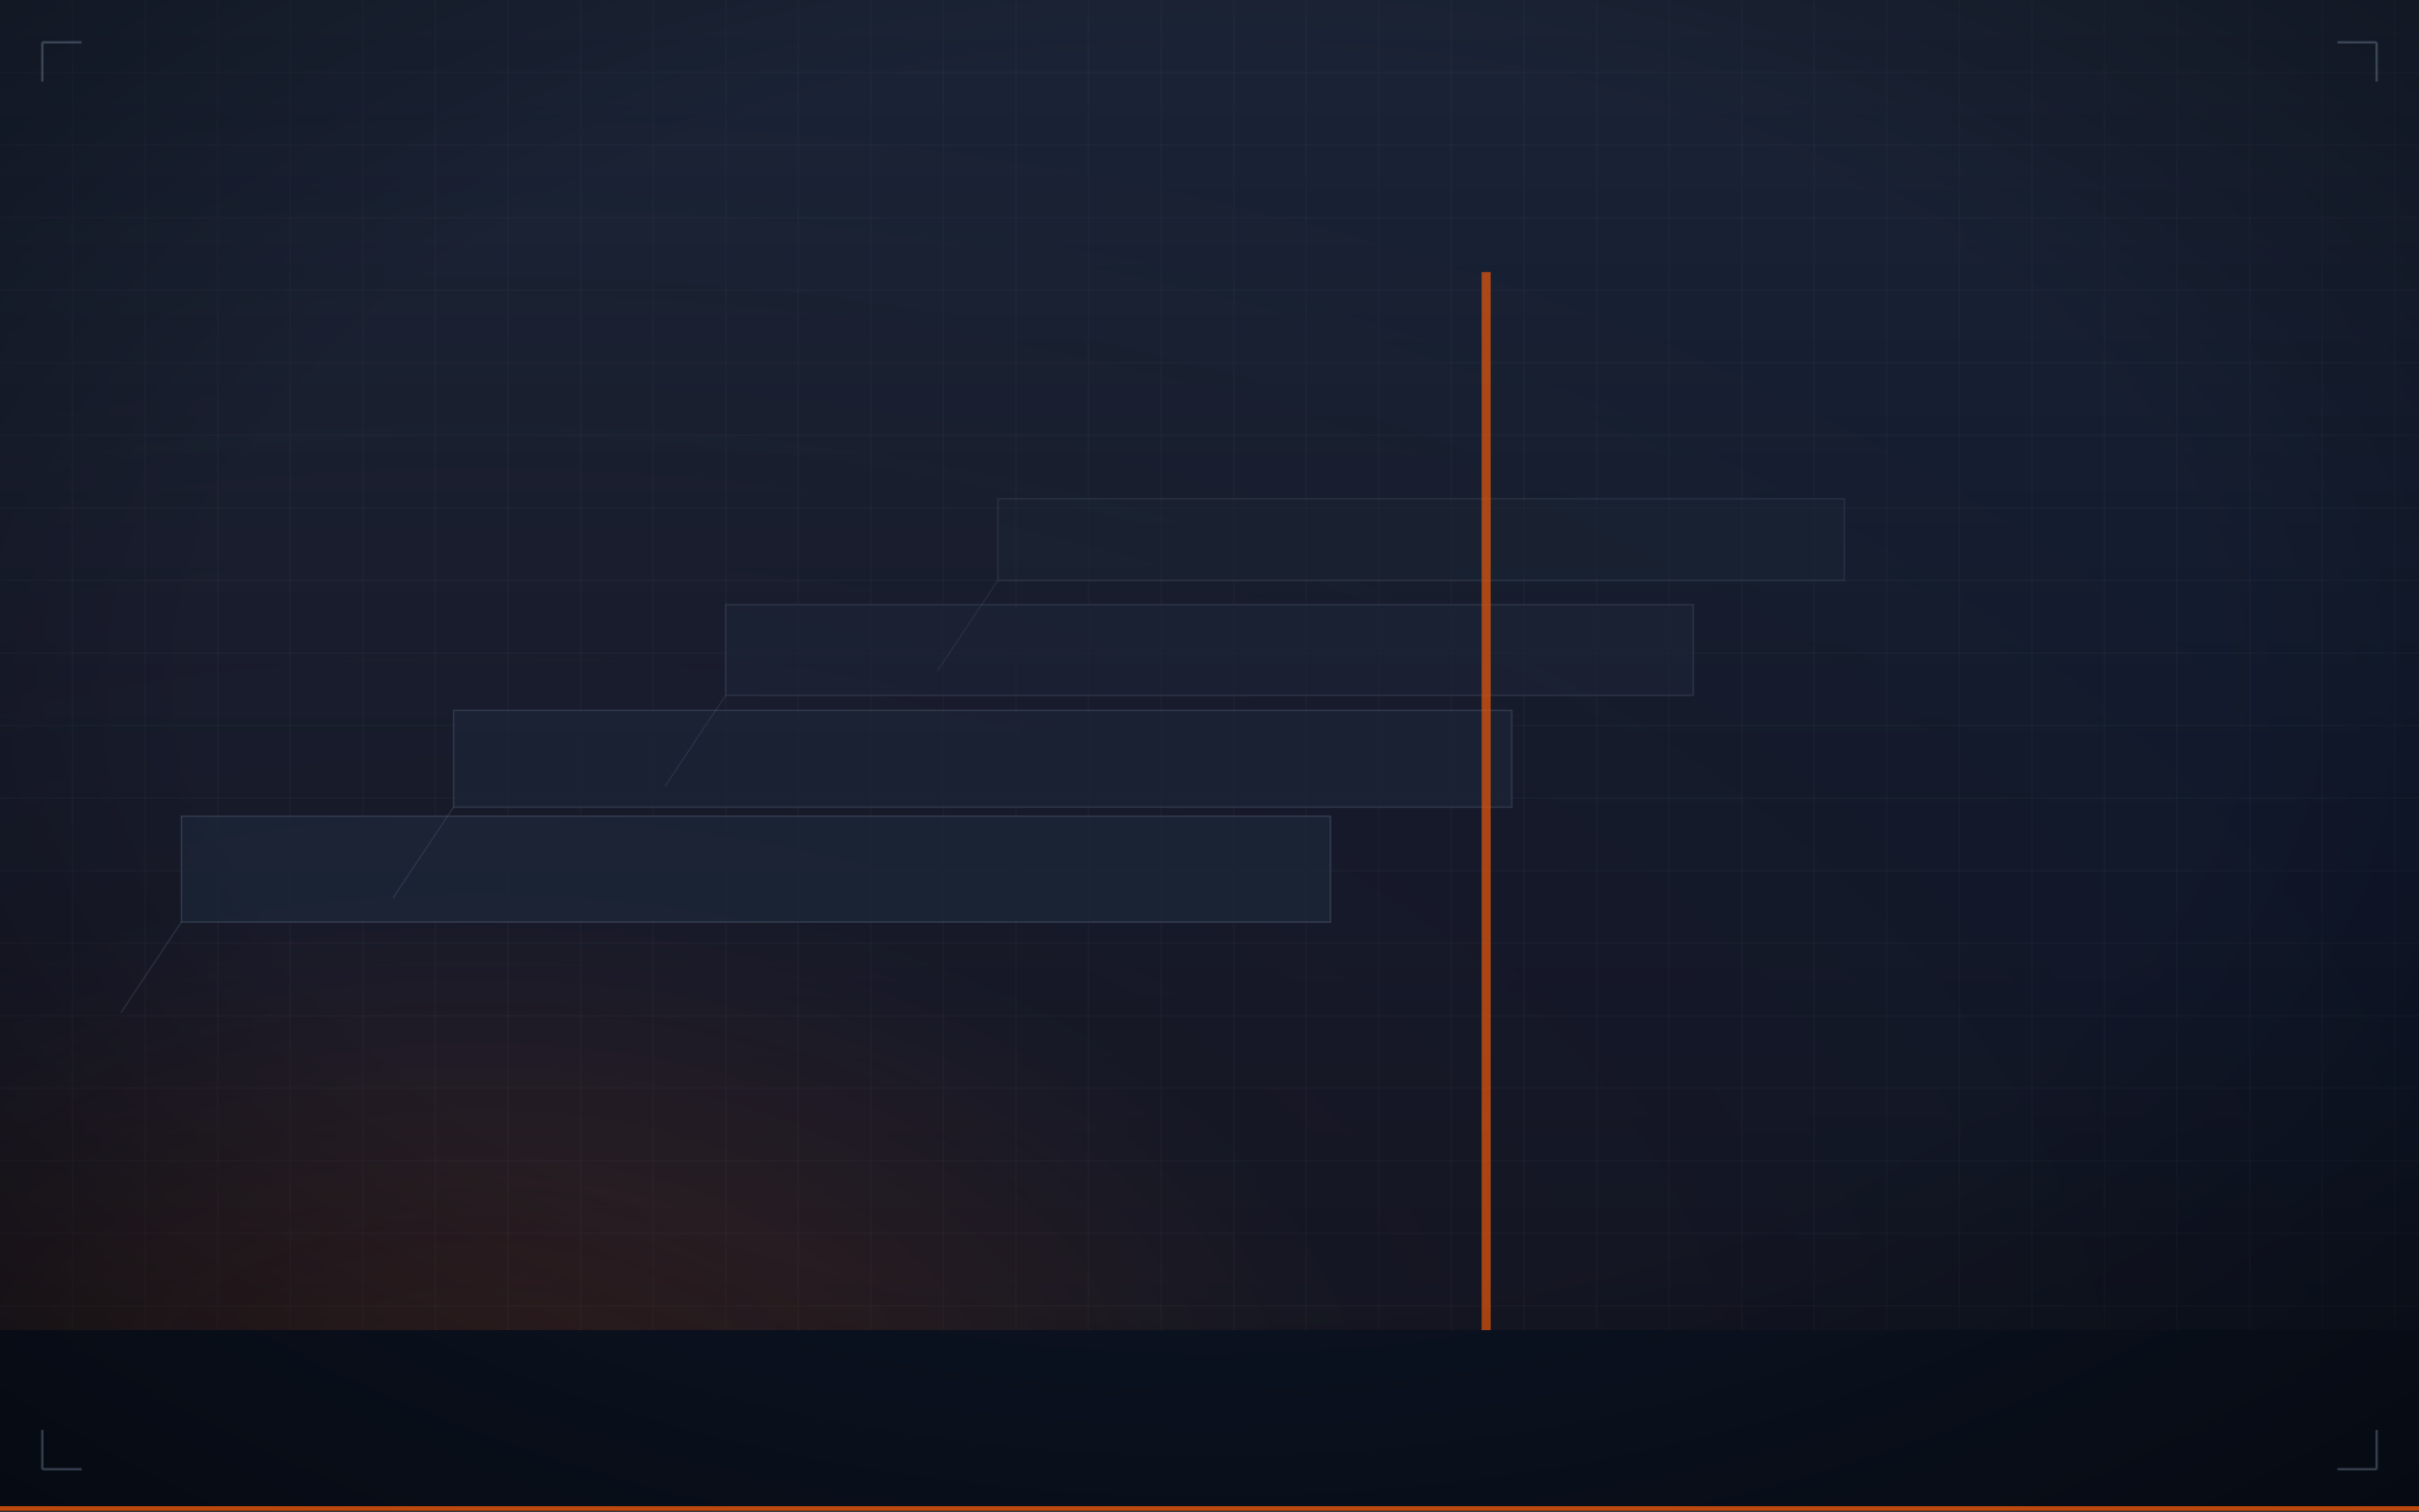
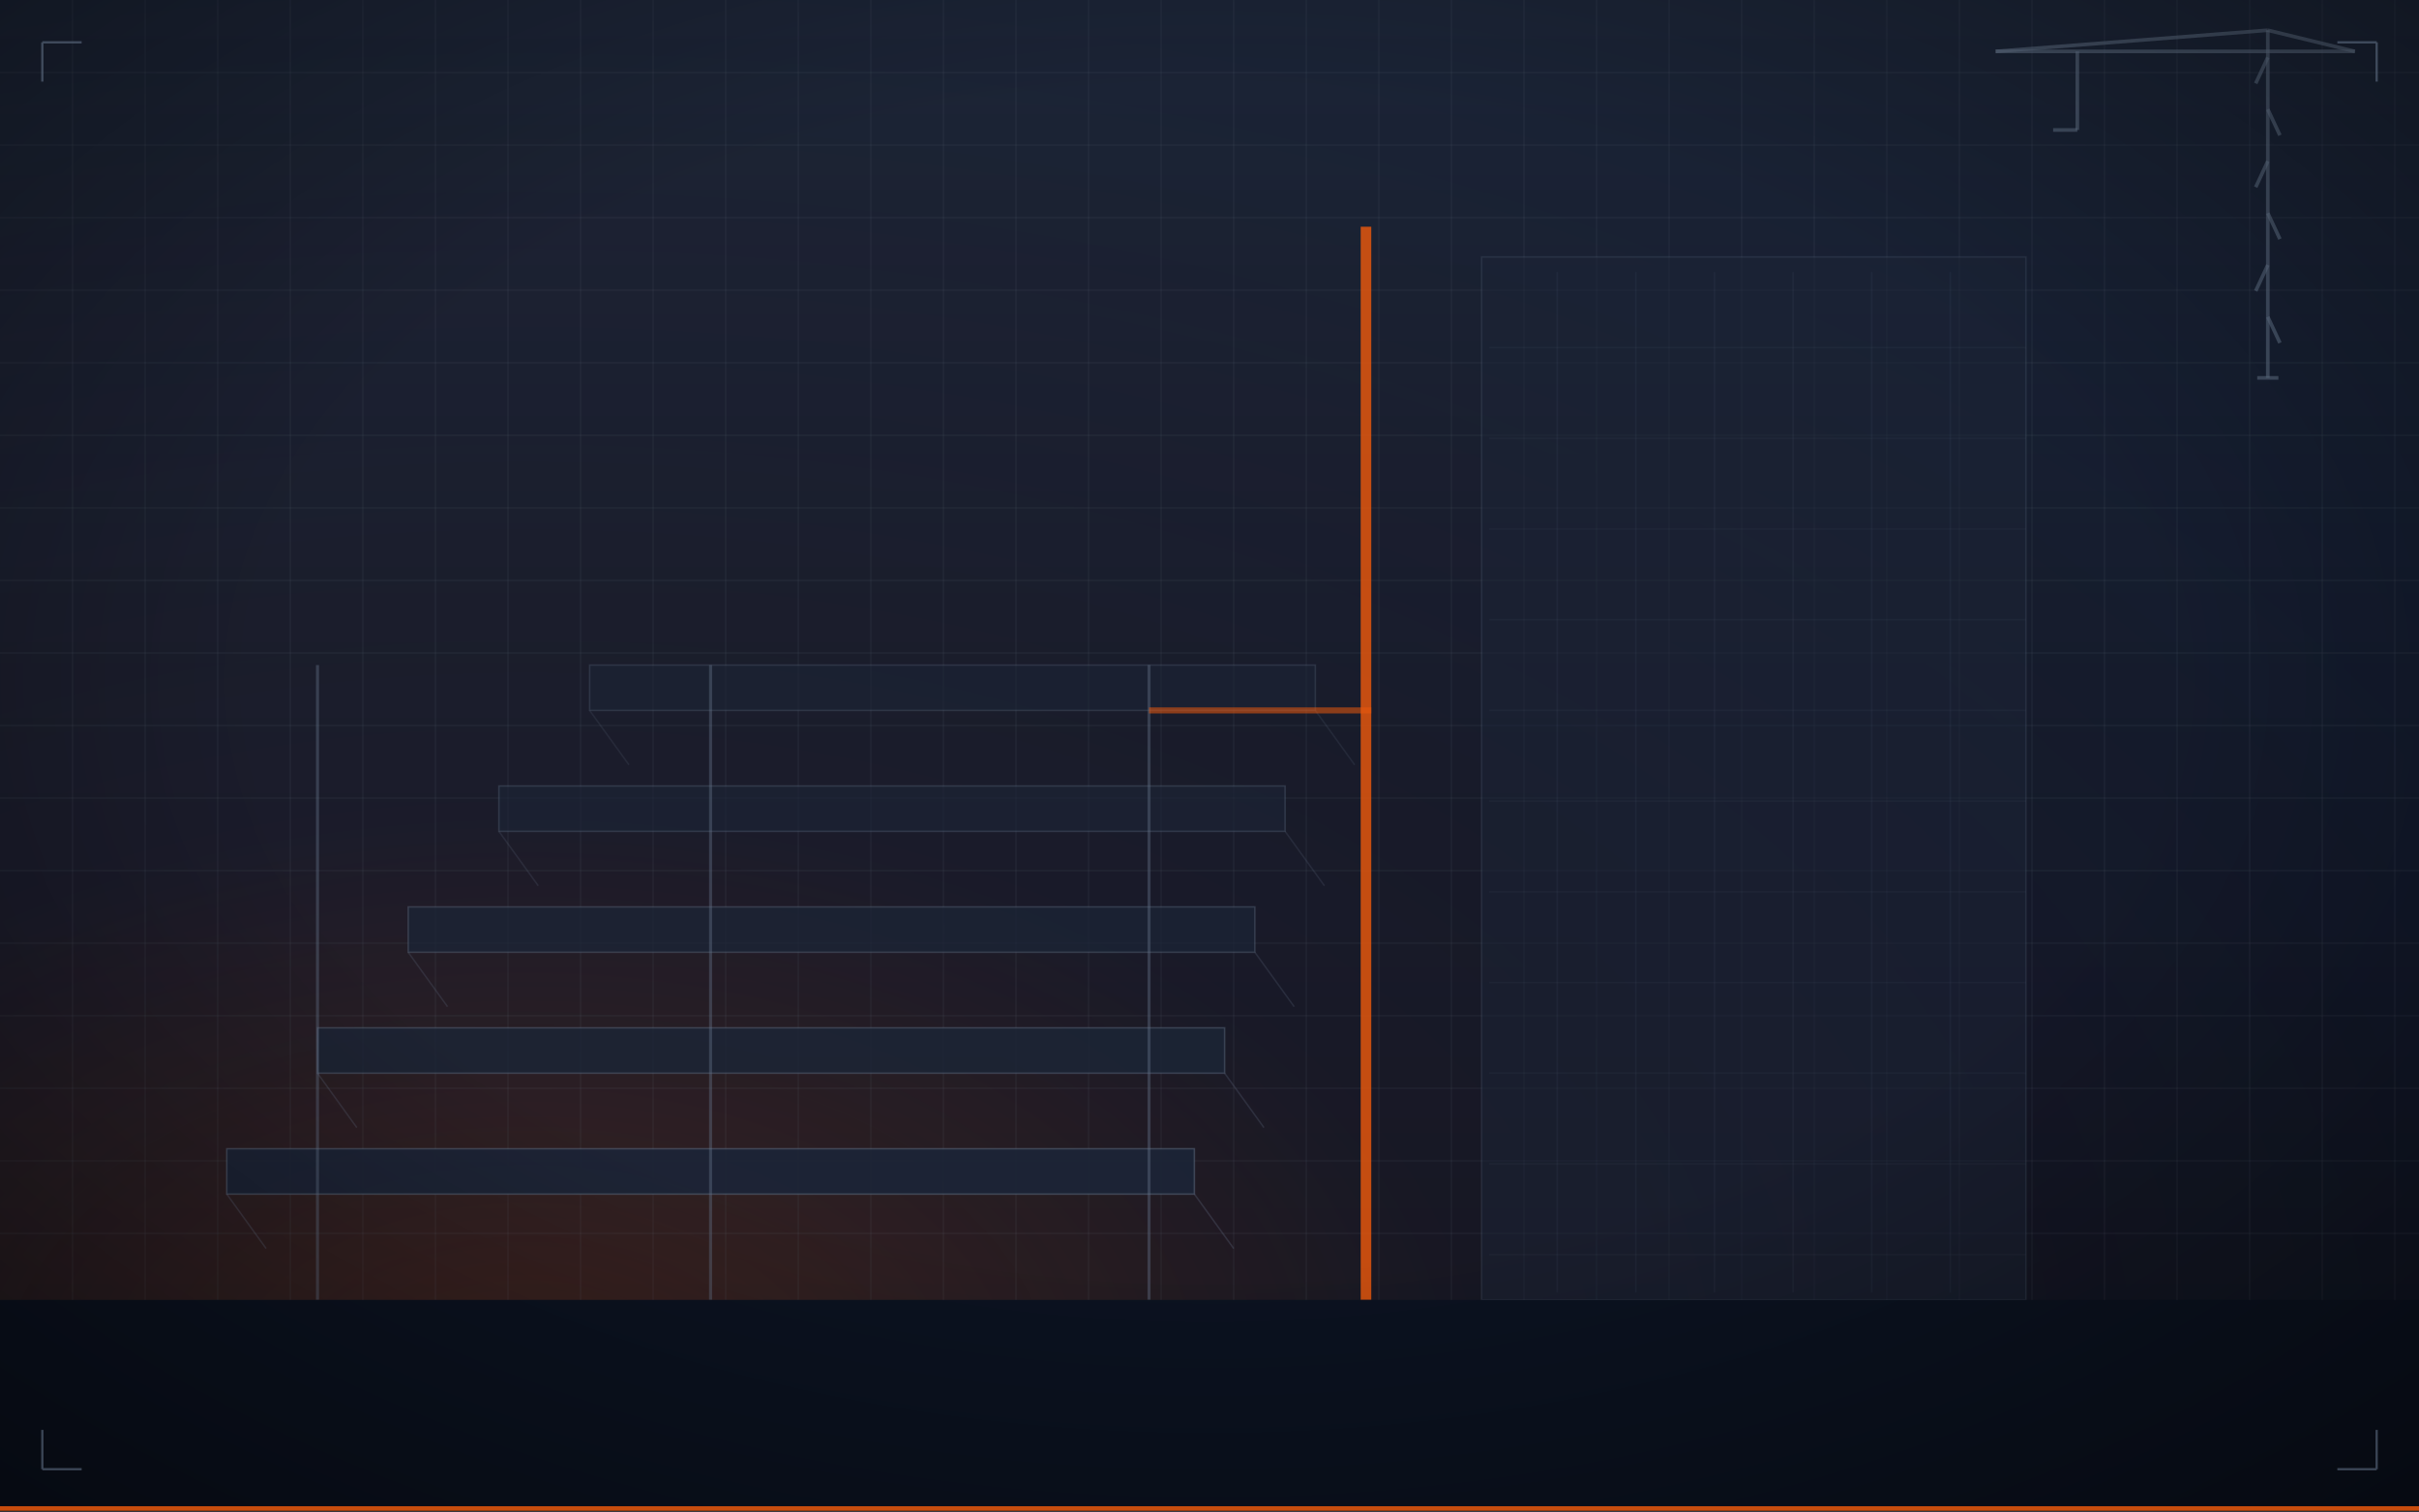
<svg xmlns="http://www.w3.org/2000/svg" width="1600" height="1000" viewBox="0 0 1600 1000" preserveAspectRatio="xMidYMid slice">
  <defs>
    <linearGradient id="skyc" x1="0" y1="0" x2="0" y2="1">
      <stop offset="0" stop-color="#1B2436" />
      <stop offset="0.6" stop-color="#0F172A" />
      <stop offset="1" stop-color="#0B1220" />
    </linearGradient>
-     <radialGradient id="glowc" cx="0.2" cy="0.95" r="0.9">
-       <stop offset="0" stop-color="#EA580C" stop-opacity="0.18" />
-       <stop offset="0.4" stop-color="#EA580C" stop-opacity="0.04" />
+     <radialGradient id="glowc" cx="0.22" cy="0.92" r="0.95">
+       <stop offset="0" stop-color="#EA580C" stop-opacity="0.22" />
+       <stop offset="0.4" stop-color="#EA580C" stop-opacity="0.05" />
      <stop offset="1" stop-color="#EA580C" stop-opacity="0" />
    </radialGradient>
-     <radialGradient id="vigc" cx="0.5" cy="0.45" r="0.75">
-       <stop offset="0.55" stop-color="#000000" stop-opacity="0" />
-       <stop offset="1" stop-color="#000000" stop-opacity="0.45" />
+     <radialGradient id="vigc" cx="0.5" cy="0.45" r="0.78">
+       <stop offset="0.5" stop-color="#000000" stop-opacity="0" />
+       <stop offset="1" stop-color="#000000" stop-opacity="0.5" />
    </radialGradient>
  </defs>
  <rect width="1600" height="1000" fill="url(#skyc)" />
  <rect width="1600" height="1000" fill="url(#glowc)" />
-   <g stroke="#64748B" stroke-opacity="0.06">
+   <g stroke="#64748B" stroke-opacity="0.1">
    <line x1="48" y1="0" x2="48" y2="1000" />
    <line x1="96" y1="0" x2="96" y2="1000" />
    <line x1="144" y1="0" x2="144" y2="1000" />
    <line x1="192" y1="0" x2="192" y2="1000" />
    <line x1="240" y1="0" x2="240" y2="1000" />
    <line x1="288" y1="0" x2="288" y2="1000" />
    <line x1="336" y1="0" x2="336" y2="1000" />
    <line x1="384" y1="0" x2="384" y2="1000" />
    <line x1="432" y1="0" x2="432" y2="1000" />
    <line x1="480" y1="0" x2="480" y2="1000" />
    <line x1="528" y1="0" x2="528" y2="1000" />
    <line x1="576" y1="0" x2="576" y2="1000" />
    <line x1="624" y1="0" x2="624" y2="1000" />
    <line x1="672" y1="0" x2="672" y2="1000" />
    <line x1="720" y1="0" x2="720" y2="1000" />
    <line x1="768" y1="0" x2="768" y2="1000" />
    <line x1="816" y1="0" x2="816" y2="1000" />
    <line x1="864" y1="0" x2="864" y2="1000" />
    <line x1="912" y1="0" x2="912" y2="1000" />
    <line x1="960" y1="0" x2="960" y2="1000" />
    <line x1="1008" y1="0" x2="1008" y2="1000" />
    <line x1="1056" y1="0" x2="1056" y2="1000" />
    <line x1="1104" y1="0" x2="1104" y2="1000" />
    <line x1="1152" y1="0" x2="1152" y2="1000" />
    <line x1="1200" y1="0" x2="1200" y2="1000" />
    <line x1="1248" y1="0" x2="1248" y2="1000" />
    <line x1="1296" y1="0" x2="1296" y2="1000" />
    <line x1="1344" y1="0" x2="1344" y2="1000" />
    <line x1="1392" y1="0" x2="1392" y2="1000" />
    <line x1="1440" y1="0" x2="1440" y2="1000" />
    <line x1="1488" y1="0" x2="1488" y2="1000" />
    <line x1="1536" y1="0" x2="1536" y2="1000" />
    <line x1="1584" y1="0" x2="1584" y2="1000" />
    <line x1="0" y1="48" x2="1600" y2="48" />
    <line x1="0" y1="96" x2="1600" y2="96" />
    <line x1="0" y1="144" x2="1600" y2="144" />
    <line x1="0" y1="192" x2="1600" y2="192" />
    <line x1="0" y1="240" x2="1600" y2="240" />
    <line x1="0" y1="288" x2="1600" y2="288" />
    <line x1="0" y1="336" x2="1600" y2="336" />
    <line x1="0" y1="384" x2="1600" y2="384" />
    <line x1="0" y1="432" x2="1600" y2="432" />
    <line x1="0" y1="480" x2="1600" y2="480" />
    <line x1="0" y1="528" x2="1600" y2="528" />
    <line x1="0" y1="576" x2="1600" y2="576" />
    <line x1="0" y1="624" x2="1600" y2="624" />
    <line x1="0" y1="672" x2="1600" y2="672" />
    <line x1="0" y1="720" x2="1600" y2="720" />
    <line x1="0" y1="768" x2="1600" y2="768" />
    <line x1="0" y1="816" x2="1600" y2="816" />
    <line x1="0" y1="864" x2="1600" y2="864" />
    <line x1="0" y1="912" x2="1600" y2="912" />
    <line x1="0" y1="960" x2="1600" y2="960" />
  </g>
-   <g opacity="0.85">
-     <rect x="120" y="540" width="760" height="70" fill="#1B2436" stroke="#64748B" stroke-opacity="0.4" />
-     <line x1="120" y1="610" x2="80" y2="670" stroke="#64748B" stroke-opacity="0.3" />
+   <g opacity="0.5">
+     <rect x="980" y="170" width="360" height="690" fill="#1B2436" stroke="#64748B" stroke-opacity="0.4" />
+     <line x1="1030" y1="180" x2="1030" y2="855" stroke="#64748B" stroke-opacity="0.18" />
+     <line x1="1082" y1="180" x2="1082" y2="855" stroke="#64748B" stroke-opacity="0.18" />
+     <line x1="1134" y1="180" x2="1134" y2="855" stroke="#64748B" stroke-opacity="0.18" />
+     <line x1="1186" y1="180" x2="1186" y2="855" stroke="#64748B" stroke-opacity="0.18" />
+     <line x1="1238" y1="180" x2="1238" y2="855" stroke="#64748B" stroke-opacity="0.18" />
+     <line x1="1290" y1="180" x2="1290" y2="855" stroke="#64748B" stroke-opacity="0.18" />
+     <line x1="985" y1="230" x2="1340" y2="230" stroke="#64748B" stroke-opacity="0.14" />
+     <line x1="985" y1="290" x2="1340" y2="290" stroke="#64748B" stroke-opacity="0.14" />
+     <line x1="985" y1="350" x2="1340" y2="350" stroke="#64748B" stroke-opacity="0.14" />
+     <line x1="985" y1="410" x2="1340" y2="410" stroke="#64748B" stroke-opacity="0.14" />
+     <line x1="985" y1="470" x2="1340" y2="470" stroke="#64748B" stroke-opacity="0.14" />
+     <line x1="985" y1="530" x2="1340" y2="530" stroke="#64748B" stroke-opacity="0.14" />
+     <line x1="985" y1="590" x2="1340" y2="590" stroke="#64748B" stroke-opacity="0.14" />
+     <line x1="985" y1="650" x2="1340" y2="650" stroke="#64748B" stroke-opacity="0.14" />
+     <line x1="985" y1="710" x2="1340" y2="710" stroke="#64748B" stroke-opacity="0.14" />
+     <line x1="985" y1="770" x2="1340" y2="770" stroke="#64748B" stroke-opacity="0.14" />
+     <line x1="985" y1="830" x2="1340" y2="830" stroke="#64748B" stroke-opacity="0.14" />
  </g>
-   <g opacity="0.73">
-     <rect x="300" y="470" width="700" height="64" fill="#1B2436" stroke="#64748B" stroke-opacity="0.4" />
-     <line x1="300" y1="534" x2="260" y2="594" stroke="#64748B" stroke-opacity="0.3" />
+   <g opacity="0.92">
+     <rect x="150" y="760" width="640" height="30" fill="#1B2436" stroke="#64748B" stroke-opacity="0.5" />
+     <line x1="150" y1="790" x2="176" y2="826" stroke="#64748B" stroke-opacity="0.3" />
+     <line x1="790" y1="790" x2="816" y2="826" stroke="#64748B" stroke-opacity="0.3" />
  </g>
-   <g opacity="0.61">
-     <rect x="480" y="400" width="640" height="60" fill="#1B2436" stroke="#64748B" stroke-opacity="0.4" />
-     <line x1="480" y1="460" x2="440" y2="520" stroke="#64748B" stroke-opacity="0.3" />
+   <g opacity="0.82">
+     <rect x="210" y="680" width="600" height="30" fill="#1B2436" stroke="#64748B" stroke-opacity="0.5" />
+     <line x1="210" y1="710" x2="236" y2="746" stroke="#64748B" stroke-opacity="0.3" />
+     <line x1="810" y1="710" x2="836" y2="746" stroke="#64748B" stroke-opacity="0.3" />
  </g>
-   <g opacity="0.49">
-     <rect x="660" y="330" width="560" height="54" fill="#1B2436" stroke="#64748B" stroke-opacity="0.4" />
-     <line x1="660" y1="384" x2="620" y2="444" stroke="#64748B" stroke-opacity="0.3" />
+   <g opacity="0.72">
+     <rect x="270" y="600" width="560" height="30" fill="#1B2436" stroke="#64748B" stroke-opacity="0.5" />
+     <line x1="270" y1="630" x2="296" y2="666" stroke="#64748B" stroke-opacity="0.3" />
+     <line x1="830" y1="630" x2="856" y2="666" stroke="#64748B" stroke-opacity="0.3" />
  </g>
-   <rect x="980" y="180" width="6" height="700" fill="#EA580C" opacity="0.7" />
-   <g stroke="#64748B" stroke-opacity="0.35" stroke-width="1.5">
-     <line x1="120" y1="900" x2="120" y2="918" />
-     <line x1="200" y1="900" x2="200" y2="918" />
-     <line x1="280" y1="900" x2="280" y2="918" />
-     <line x1="360" y1="900" x2="360" y2="918" />
-     <line x1="440" y1="900" x2="440" y2="918" />
-     <line x1="520" y1="900" x2="520" y2="918" />
-     <line x1="600" y1="900" x2="600" y2="918" />
-     <line x1="680" y1="900" x2="680" y2="918" />
-     <line x1="760" y1="900" x2="760" y2="918" />
-     <line x1="840" y1="900" x2="840" y2="918" />
-     <line x1="920" y1="900" x2="920" y2="918" />
-     <line x1="1000" y1="900" x2="1000" y2="918" />
-     <line x1="1080" y1="900" x2="1080" y2="918" />
-     <line x1="1160" y1="900" x2="1160" y2="918" />
-     <line x1="120" y1="909" x2="1180" y2="909" />
+   <g opacity="0.62">
+     <rect x="330" y="520" width="520" height="30" fill="#1B2436" stroke="#64748B" stroke-opacity="0.5" />
+     <line x1="330" y1="550" x2="356" y2="586" stroke="#64748B" stroke-opacity="0.3" />
+     <line x1="850" y1="550" x2="876" y2="586" stroke="#64748B" stroke-opacity="0.3" />
  </g>
-   <rect x="0" y="880" width="1600" height="120" fill="#0B1220" />
+   <g opacity="0.52">
+     <rect x="390" y="440" width="480" height="30" fill="#1B2436" stroke="#64748B" stroke-opacity="0.5" />
+     <line x1="390" y1="470" x2="416" y2="506" stroke="#64748B" stroke-opacity="0.3" />
+     <line x1="870" y1="470" x2="896" y2="506" stroke="#64748B" stroke-opacity="0.3" />
+   </g>
+   <g stroke="#64748B" stroke-width="2" stroke-opacity="0.4">
+     <line x1="210" y1="440" x2="210" y2="860" />
+     <line x1="470" y1="440" x2="470" y2="860" />
+     <line x1="760" y1="440" x2="760" y2="860" />
+   </g>
+   <rect x="900" y="150" width="7" height="710" fill="#EA580C" opacity="0.82" />
+   <rect x="760" y="468" width="147" height="4" fill="#EA580C" opacity="0.55" />
+   <g stroke="#64748B" stroke-width="2.4" fill="none" stroke-opacity="0.55">
+     <line x1="1500" y1="250" x2="1500" y2="20" />
+     <line x1="1493" y1="250" x2="1507" y2="250" />
+     <line x1="1500" y1="34" x2="1320" y2="34" />
+     <line x1="1500" y1="34" x2="1557.6" y2="34" />
+     <line x1="1500" y1="20" x2="1320" y2="34" />
+     <line x1="1500" y1="20" x2="1557.6" y2="34" />
+     <line x1="1374" y1="34" x2="1374" y2="86" />
+     <line x1="1374" y1="86" x2="1358" y2="86" />
+     <line x1="1500" y1="38" x2="1492" y2="55.167" />
+     <line x1="1500" y1="72.333" x2="1508" y2="89.5" />
+     <line x1="1500" y1="106.667" x2="1492" y2="123.833" />
+     <line x1="1500" y1="141" x2="1508" y2="158.167" />
+     <line x1="1500" y1="175.333" x2="1492" y2="192.5" />
+     <line x1="1500" y1="209.667" x2="1508" y2="226.833" />
+   </g>
+   <g stroke="#64748B" stroke-opacity="0.4" stroke-width="1.5">
+     <line x1="150" y1="905" x2="790" y2="905" />
+     <line x1="150" y1="897" x2="150" y2="913" />
+     <line x1="230" y1="897" x2="230" y2="913" />
+     <line x1="310" y1="897" x2="310" y2="913" />
+     <line x1="390" y1="897" x2="390" y2="913" />
+     <line x1="470" y1="897" x2="470" y2="913" />
+     <line x1="550" y1="897" x2="550" y2="913" />
+     <line x1="630" y1="897" x2="630" y2="913" />
+     <line x1="710" y1="897" x2="710" y2="913" />
+     <line x1="790" y1="897" x2="790" y2="913" />
+   </g>
+   <rect x="0" y="860" width="1600" height="140" fill="#0B1220" />
  <rect width="1600" height="1000" fill="url(#vigc)" />
-   <line x1="0" y1="998" x2="1600" y2="998" stroke="#EA580C" stroke-width="3" stroke-opacity="0.8" />
-   <g stroke="#64748B" stroke-width="1.5" stroke-opacity="0.5">
+   <line x1="0" y1="998" x2="1600" y2="998" stroke="#EA580C" stroke-width="3" stroke-opacity="0.85" />
+   <g stroke="#64748B" stroke-width="1.5" stroke-opacity="0.55">
    <path d="M28 28 h26 M28 28 v26" />
    <path d="M1572 28 h-26 M1572 28 v26" />
    <path d="M28 972 h26 M28 972 v-26" />
    <path d="M1572 972 h-26 M1572 972 v-26" />
  </g>
</svg>
